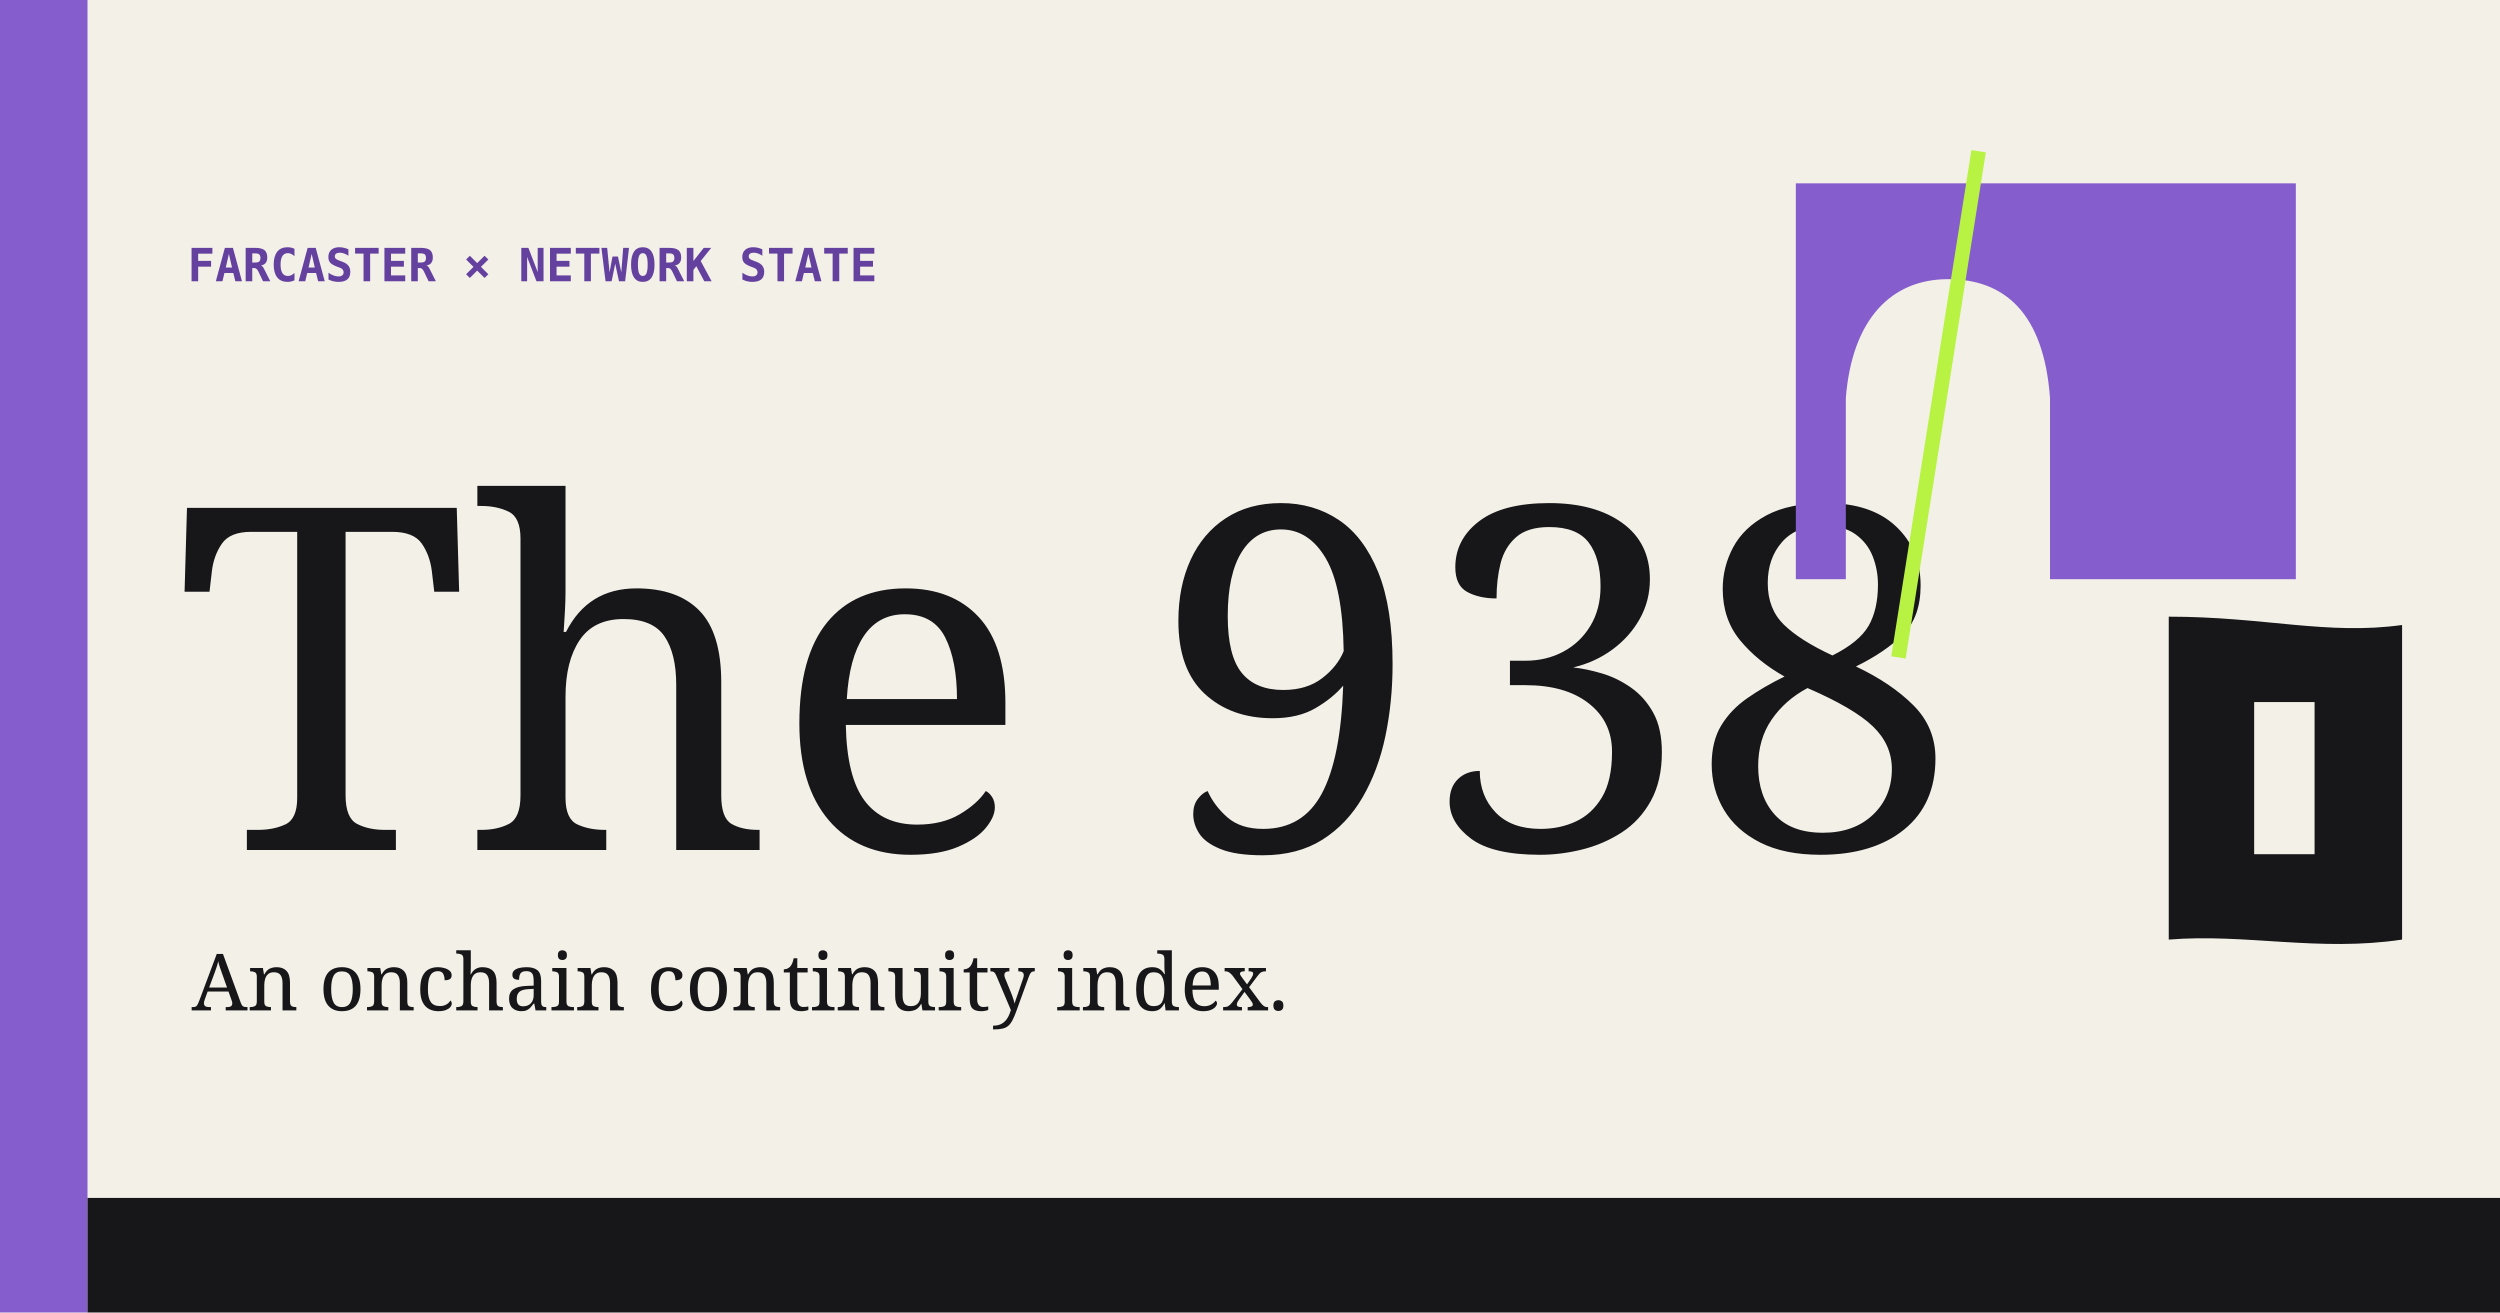
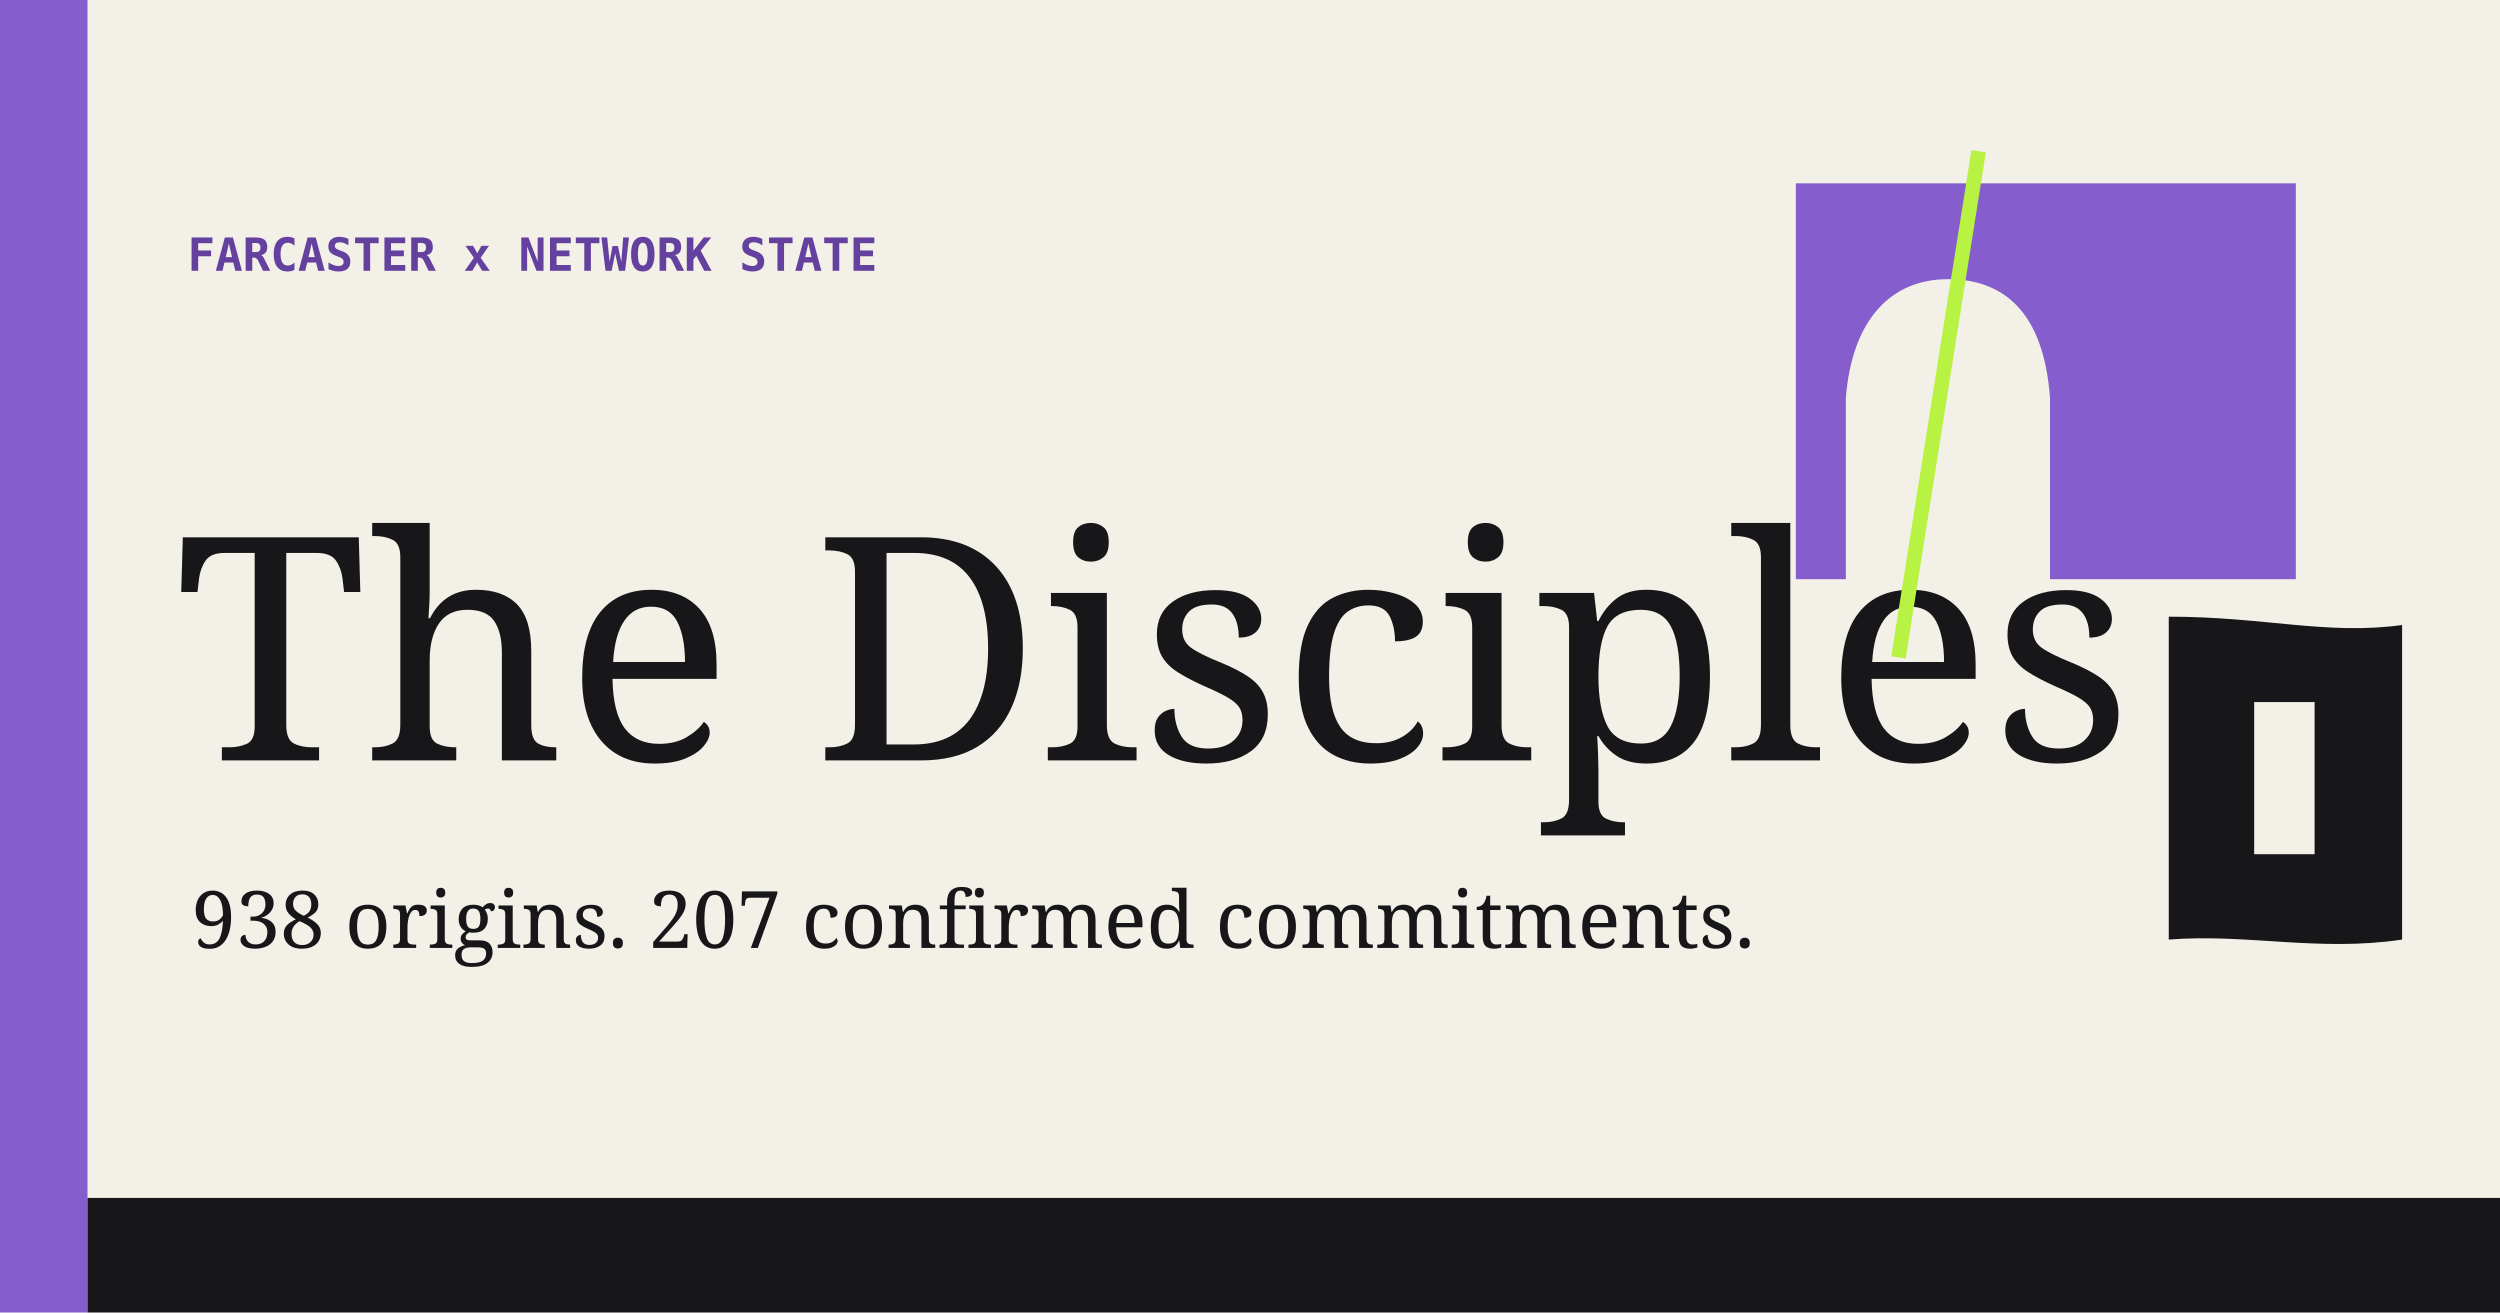
<svg xmlns="http://www.w3.org/2000/svg" width="1200" height="630" viewBox="0 0 1200 630">
  <rect width="1200" height="630" fill="#F3F0E8" />
  <path d="M0 0h42v630H0z" fill="#855DCD" />
  <path d="M42 575h1158v55H42z" fill="#171619" />
-   <text x="90" y="135" font-family="monospace" font-size="22" font-weight="700" fill="#65419F">FARCASTER × NETWORK STATE</text>
-   <text x="84" y="408" font-family="Georgia,serif" font-size="230" fill="#171619">The 938</text>
-   <text x="92" y="485" font-family="Georgia,serif" font-size="38" fill="#171619">An onchain continuity index.</text>
+   <text x="90" y="130" font-family="monospace" font-size="22" font-weight="700" fill="#65419F">FARCASTER x NETWORK STATE</text>
+   <text x="84" y="365" font-family="Georgia,serif" font-size="150" fill="#171619">The Disciples</text>
+   <text x="92" y="455" font-family="Georgia,serif" font-size="38" fill="#171619">938 origins. 207 confirmed commitments.</text>
  <path d="M964 88h138v190H984v-87c-3-41-22-57-49-57s-46 19-49 57v87h-24V88h102Z" fill="#855DCD" />
  <path d="M927 71h7v246h-7z" fill="#B8F243" transform="rotate(9 930 194)" />
  <path d="M1041 296c46 0 76 9 112 4v151c-40 6-75-3-112 0V296Zm41 41v73h29v-73h-29Z" fill="#171619" />
</svg>
